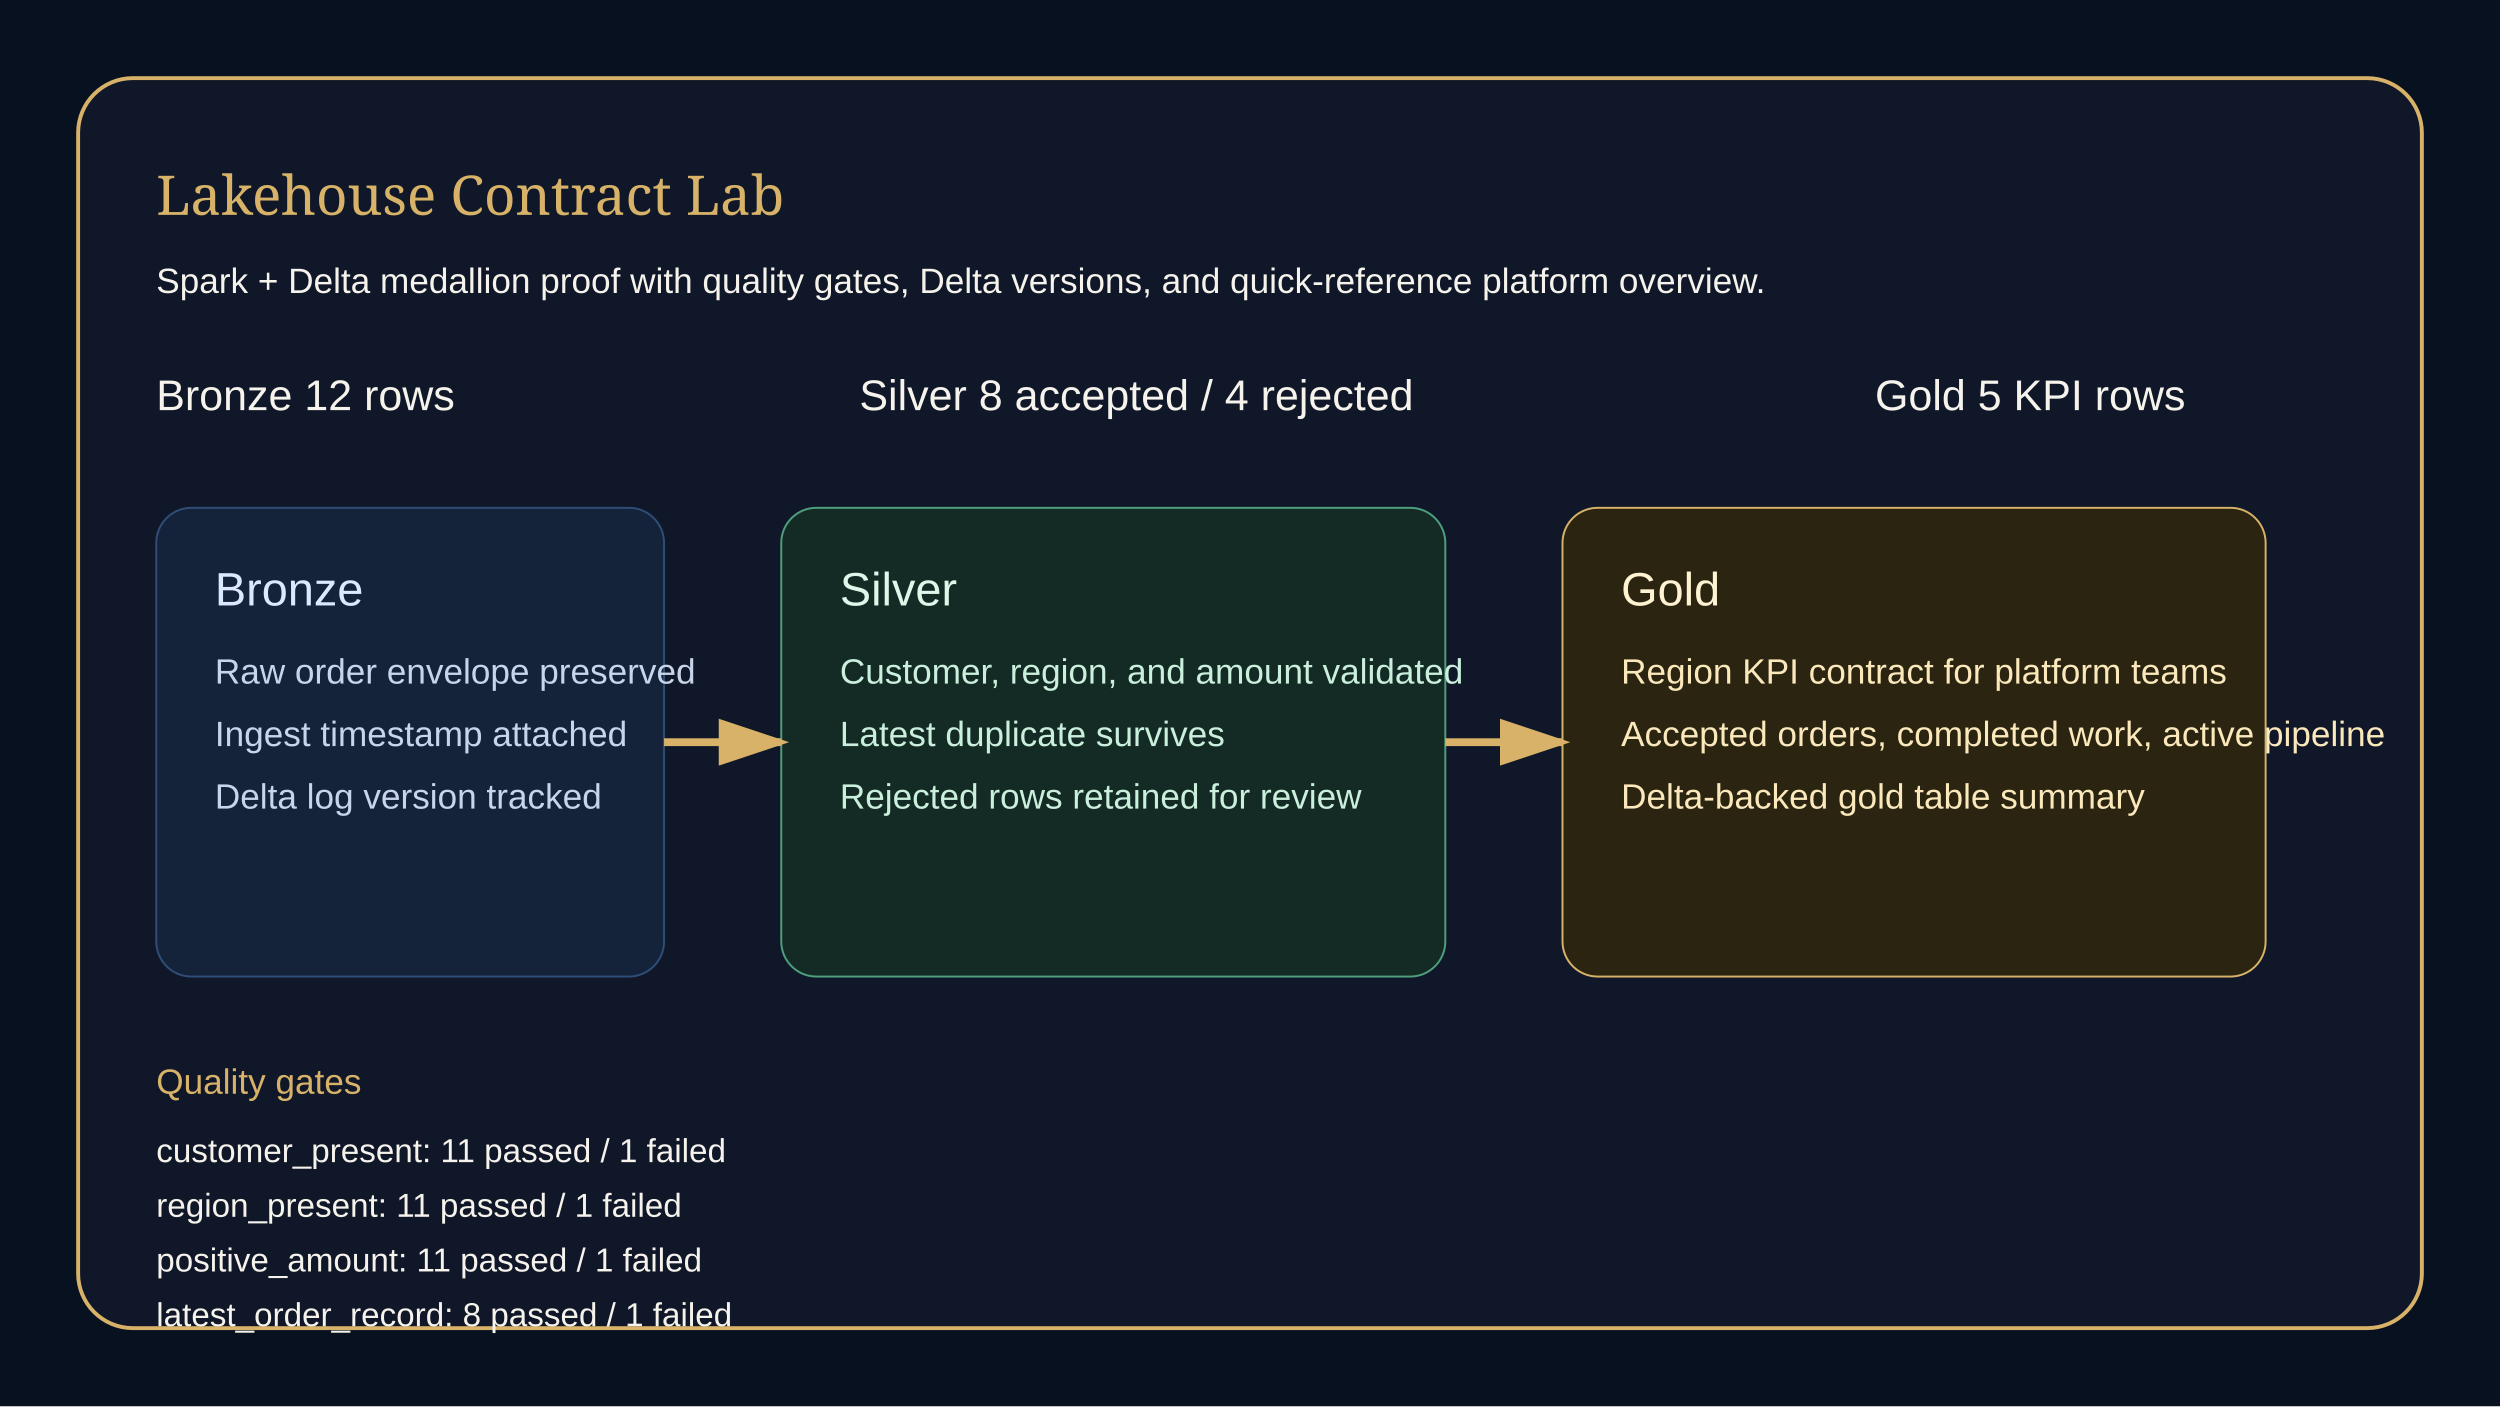
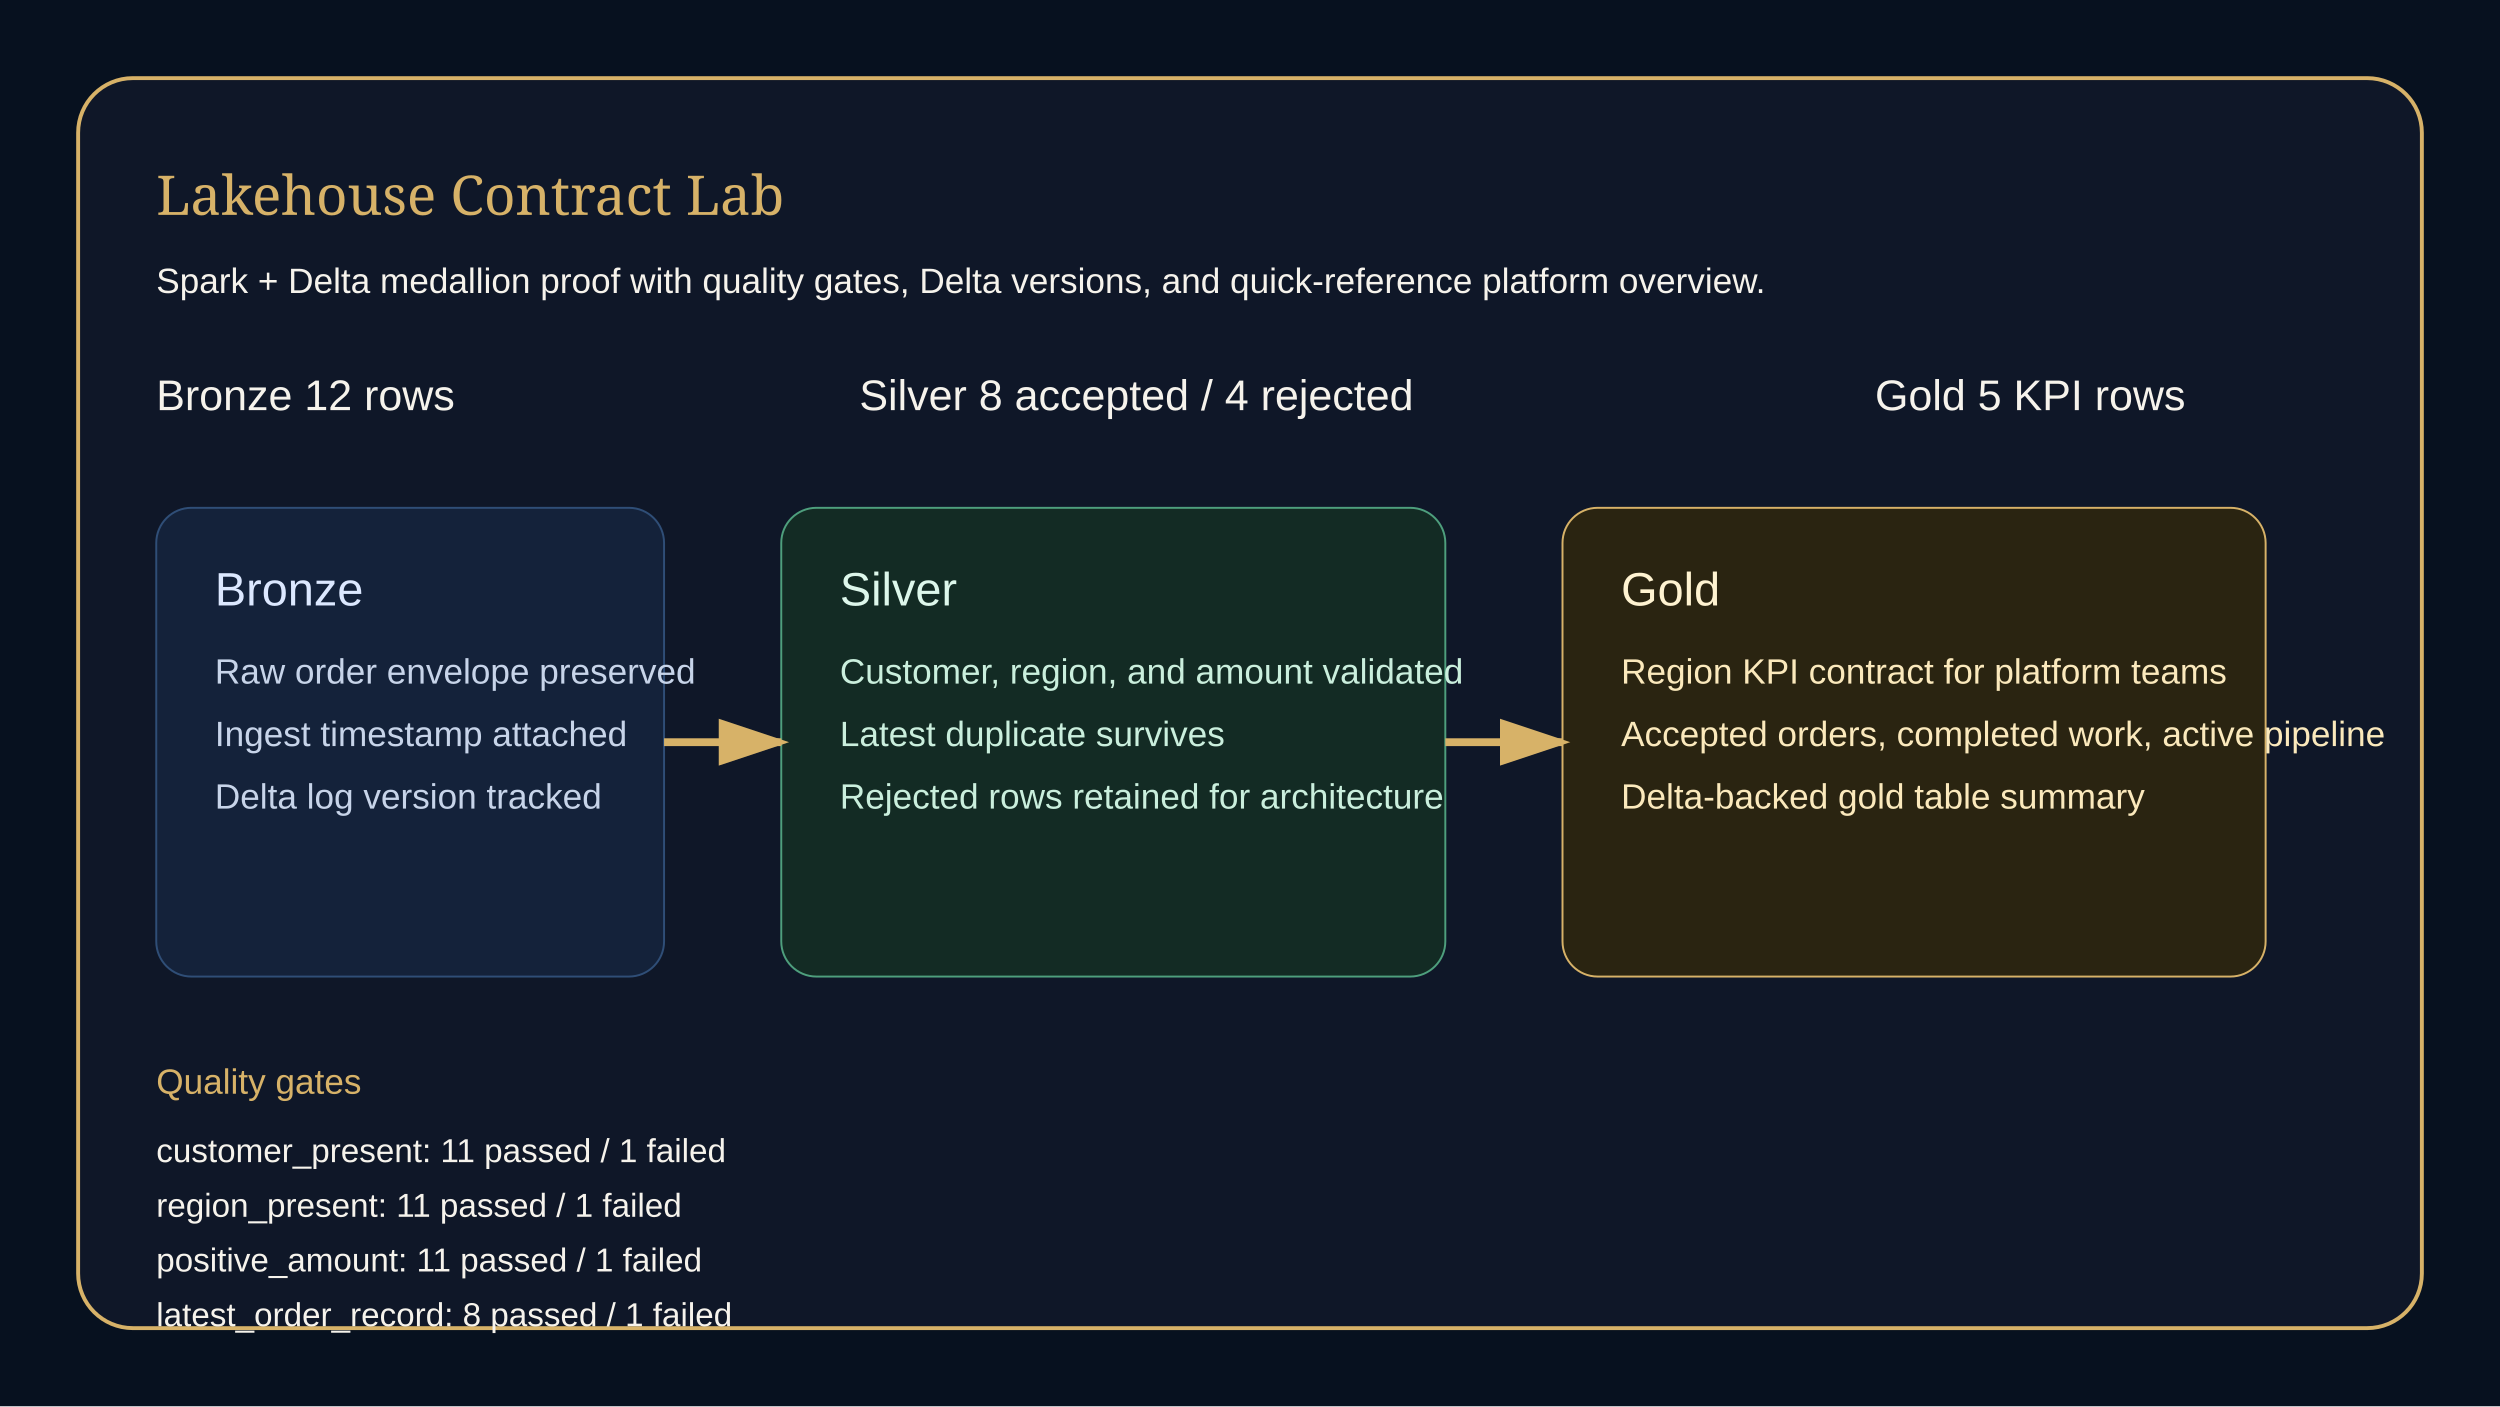
<svg xmlns="http://www.w3.org/2000/svg" width="1280" height="720" viewBox="0 0 1280 720">
  <rect width="1280" height="720" fill="#07111f" />
  <rect x="40" y="40" width="1200" height="640" rx="28" fill="#0f1728" stroke="#d7b268" stroke-width="2" />
  <text x="80" y="110" fill="#d7b268" font-family="Georgia,serif" font-size="28">Lakehouse Contract Lab</text>
  <text x="80" y="150" fill="#f6f3ec" font-family="Arial,sans-serif" font-size="18">Spark + Delta medallion proof with quality gates, Delta versions, and quick-reference platform overview.</text>
  <text x="80" y="210" fill="#f6f3ec" font-family="Arial,sans-serif" font-size="22">Bronze 12 rows</text>
  <text x="440" y="210" fill="#f6f3ec" font-family="Arial,sans-serif" font-size="22">Silver 8 accepted / 4 rejected</text>
  <text x="960" y="210" fill="#f6f3ec" font-family="Arial,sans-serif" font-size="22">Gold 5 KPI rows</text>
  <rect x="80" y="260" width="260" height="240" rx="18" fill="#14223a" stroke="#2f4e77" />
  <rect x="400" y="260" width="340" height="240" rx="18" fill="#132b24" stroke="#4e9f7d" />
  <rect x="800" y="260" width="360" height="240" rx="18" fill="#2a2411" stroke="#d7b268" />
  <text x="110" y="310" fill="#dce8ff" font-family="Arial,sans-serif" font-size="24">Bronze</text>
  <text x="430" y="310" fill="#ddf7eb" font-family="Arial,sans-serif" font-size="24">Silver</text>
  <text x="830" y="310" fill="#fff3d1" font-family="Arial,sans-serif" font-size="24">Gold</text>
  <text x="110" y="350" fill="#c7d4e9" font-family="Arial,sans-serif" font-size="18">Raw order envelope preserved</text>
  <text x="110" y="382" fill="#c7d4e9" font-family="Arial,sans-serif" font-size="18">Ingest timestamp attached</text>
  <text x="110" y="414" fill="#c7d4e9" font-family="Arial,sans-serif" font-size="18">Delta log version tracked</text>
  <text x="430" y="350" fill="#caefdd" font-family="Arial,sans-serif" font-size="18">Customer, region, and amount validated</text>
  <text x="430" y="382" fill="#caefdd" font-family="Arial,sans-serif" font-size="18">Latest duplicate survives</text>
-   <text x="430" y="414" fill="#caefdd" font-family="Arial,sans-serif" font-size="18">Rejected rows retained for review</text>
+   <text x="430" y="414" fill="#caefdd" font-family="Arial,sans-serif" font-size="18">Rejected rows retained for architecture</text>
  <text x="830" y="350" fill="#fbe9bc" font-family="Arial,sans-serif" font-size="18">Region KPI contract for platform teams</text>
  <text x="830" y="382" fill="#fbe9bc" font-family="Arial,sans-serif" font-size="18">Accepted orders, completed work, active pipeline</text>
  <text x="830" y="414" fill="#fbe9bc" font-family="Arial,sans-serif" font-size="18">Delta-backed gold table summary</text>
  <path d="M340 380 L400 380" stroke="#d7b268" stroke-width="4" marker-end="url(#arrow)" />
  <path d="M740 380 L800 380" stroke="#d7b268" stroke-width="4" marker-end="url(#arrow)" />
  <defs>
    <marker id="arrow" markerWidth="10" markerHeight="10" refX="8" refY="3" orient="auto">
      <path d="M0,0 L0,6 L9,3 z" fill="#d7b268" />
    </marker>
  </defs>
  <text x="80" y="560" fill="#d7b268" font-family="Arial,sans-serif" font-size="18">Quality gates</text>
  <text x="80" y="595" fill="#f6f3ec" font-family="Arial,sans-serif" font-size="17">customer_present: 11 passed / 1 failed</text>
  <text x="80" y="623" fill="#f6f3ec" font-family="Arial,sans-serif" font-size="17">region_present: 11 passed / 1 failed</text>
  <text x="80" y="651" fill="#f6f3ec" font-family="Arial,sans-serif" font-size="17">positive_amount: 11 passed / 1 failed</text>
  <text x="80" y="679" fill="#f6f3ec" font-family="Arial,sans-serif" font-size="17">latest_order_record: 8 passed / 1 failed</text>
</svg>
